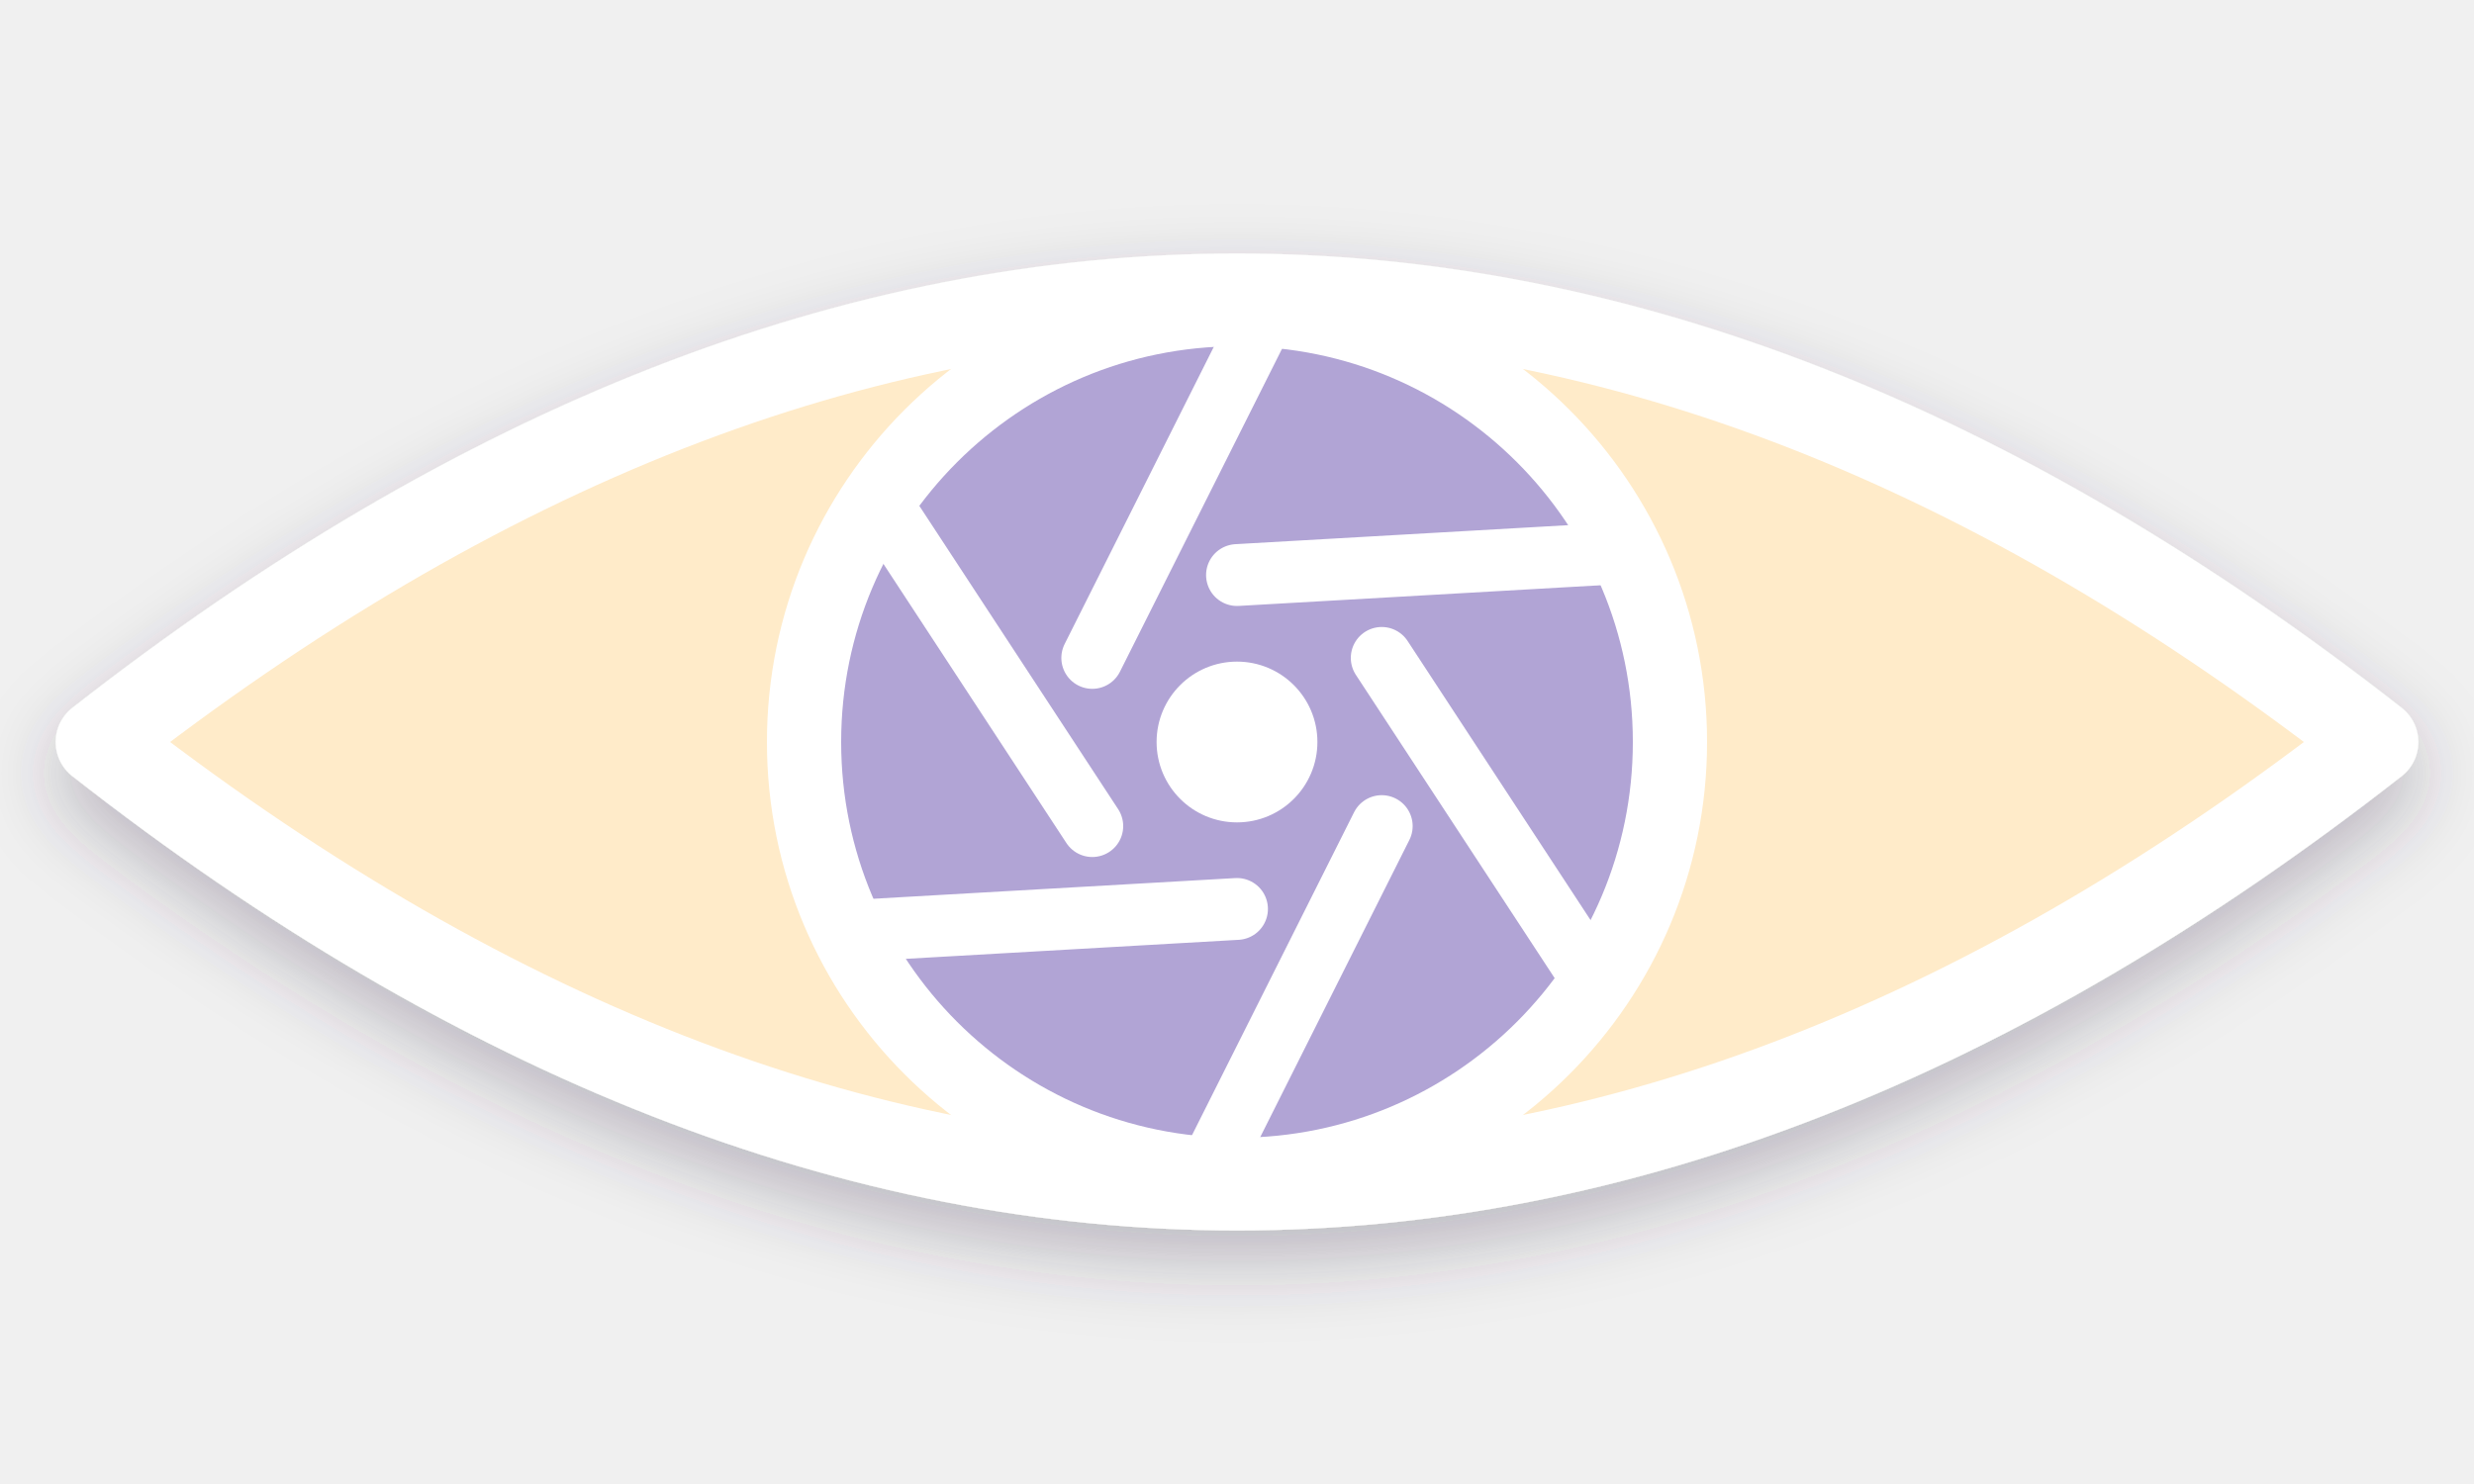
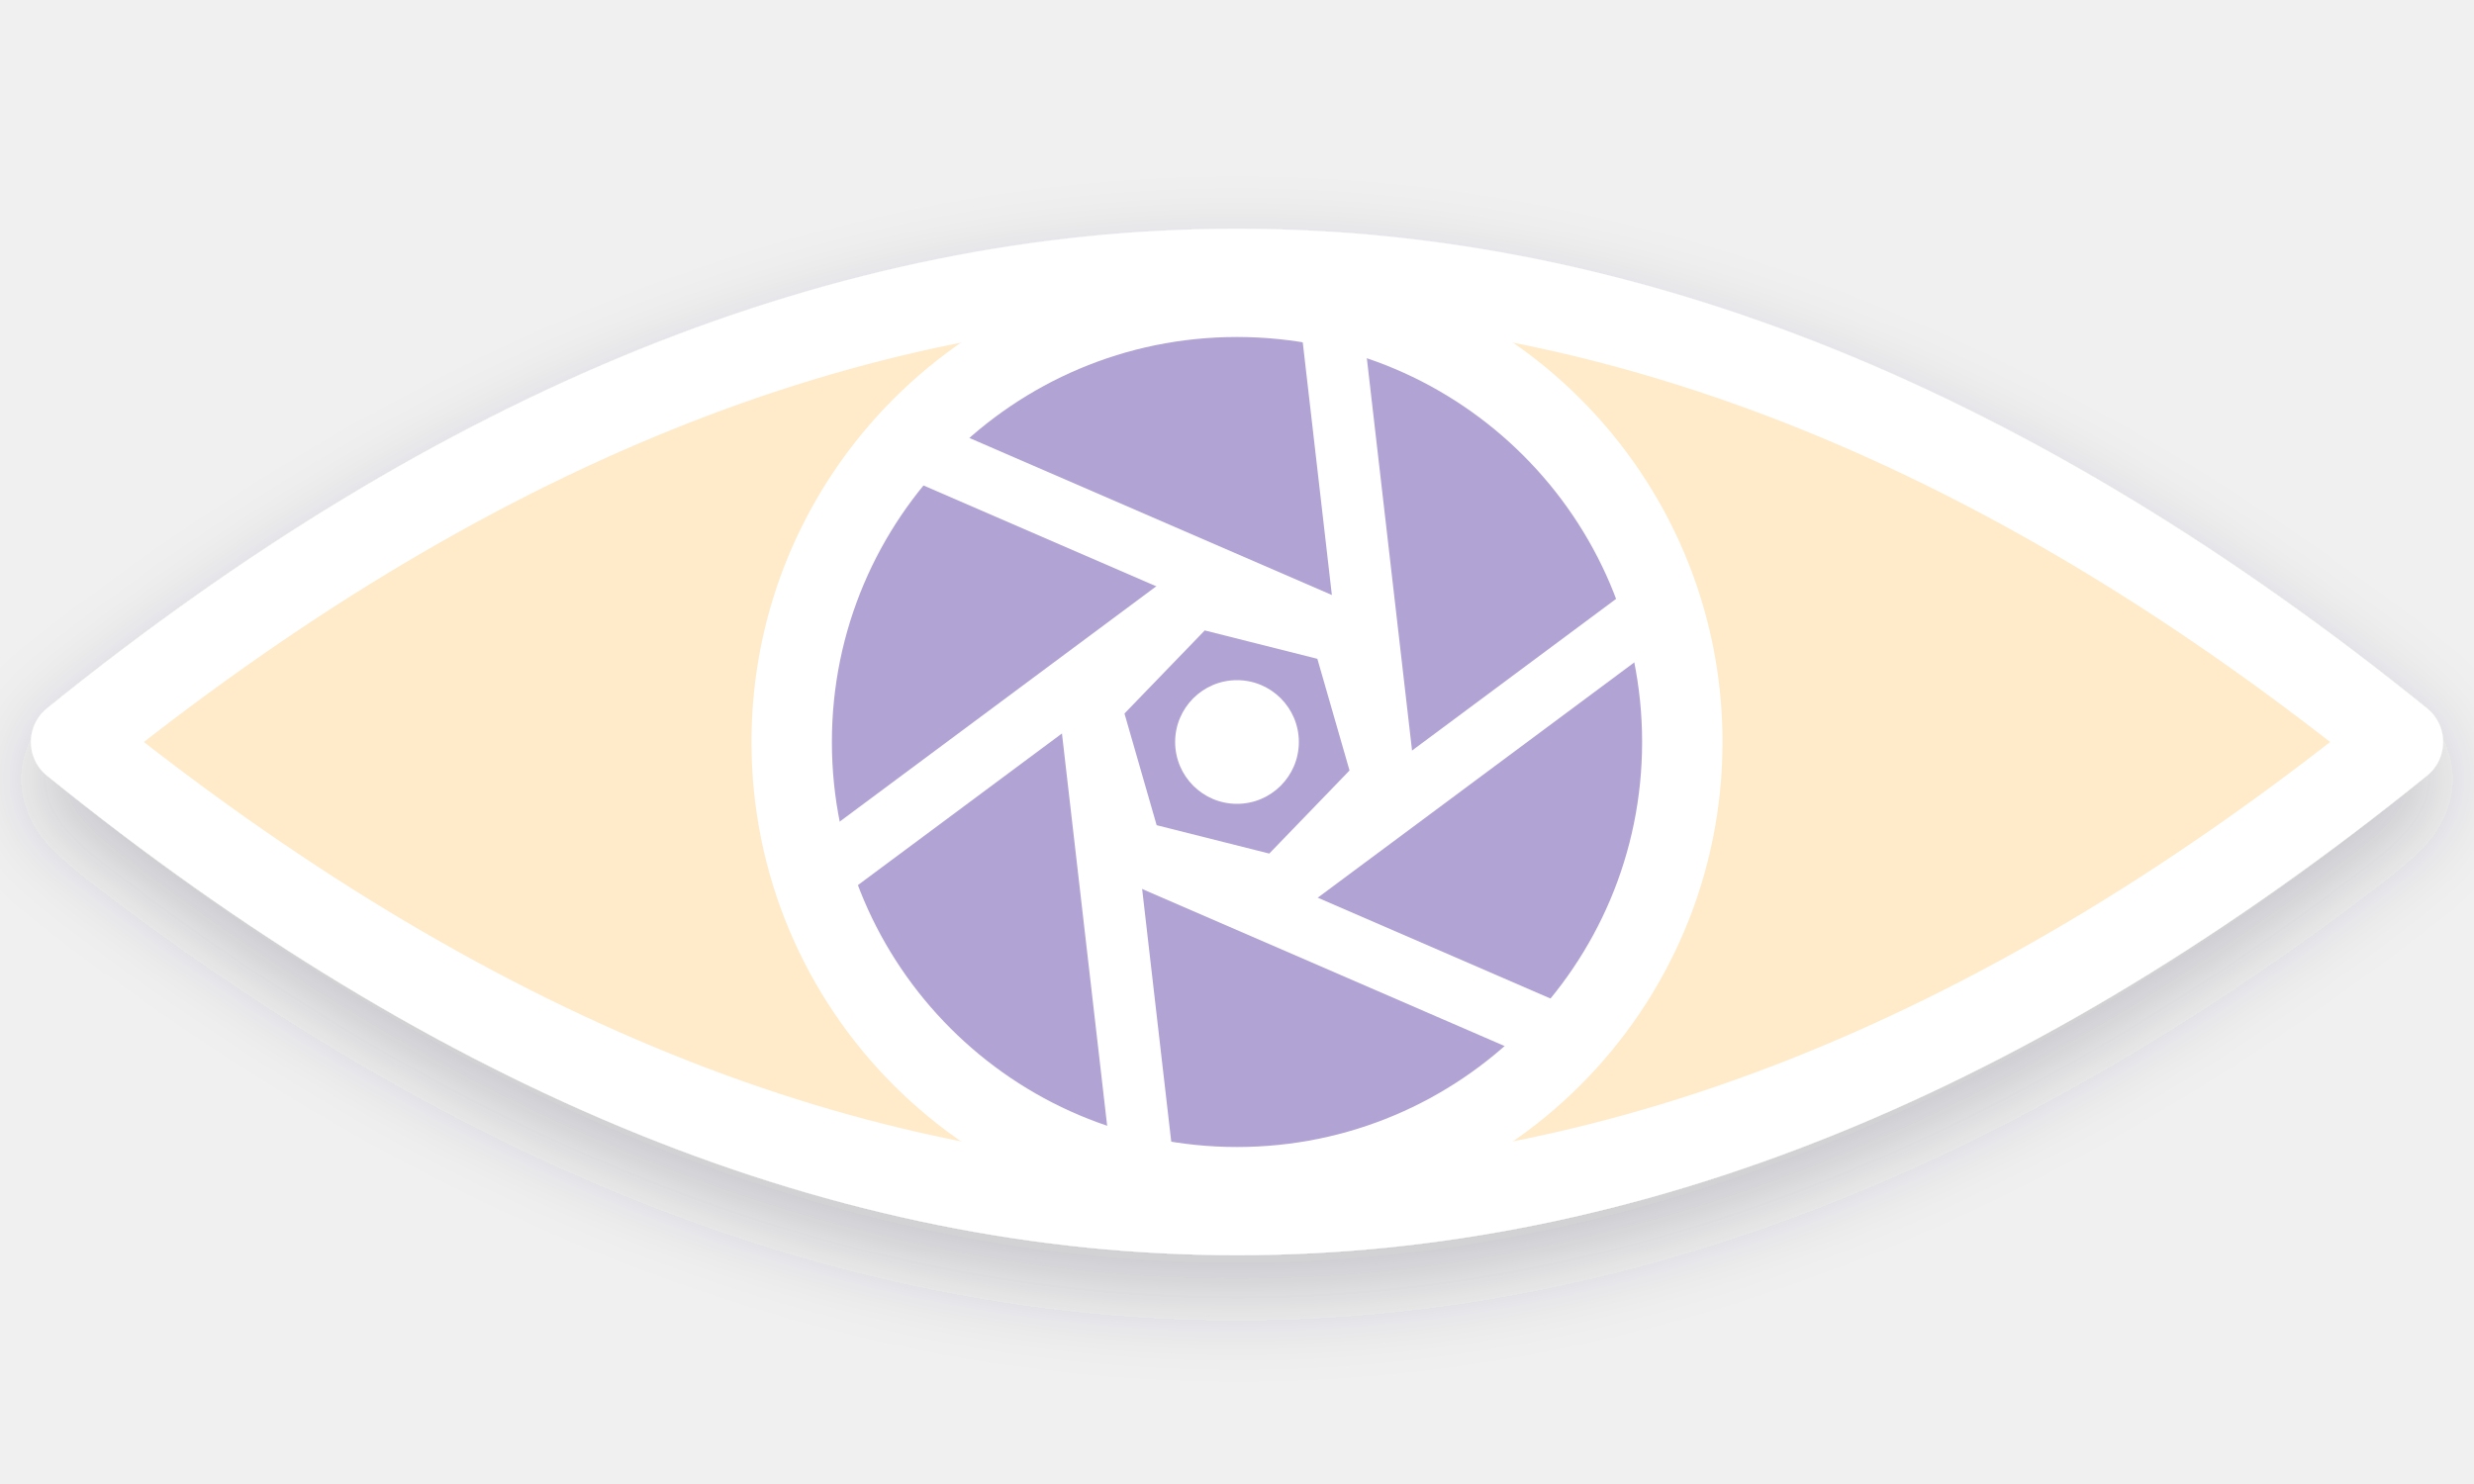
<svg xmlns="http://www.w3.org/2000/svg" viewBox="0 0 200 120" role="img" aria-label="De los Andes Estudio">
  <defs>
-     <filter id="softShadow" x="-20%" y="-20%" width="140%" height="140%">
-       <feDropShadow dx="0" dy="2.5" stdDeviation="3" flood-color="#3a2f4d" flood-opacity=".28" />
+     <filter id="softShadow" x="-25%" y="-25%" width="150%" height="150%">
+       <feDropShadow dx="0" dy="3" stdDeviation="3.5" flood-color="#3a2f4d" flood-opacity=".22" />
    </filter>
  </defs>
  <g filter="url(#softShadow)">
-     <path d="M 8 60 Q 100 -12 192 60 Q 100 132 8 60 Z" fill="#ffebc9" stroke="#ffffff" stroke-width="7" stroke-linejoin="round" />
-     <circle cx="100" cy="60" r="35" fill="#b1a4d5" stroke="#ffffff" stroke-width="6" />
-     <g stroke="#ffffff" stroke-width="5" stroke-linecap="round">
-       <line x1="100.0" y1="46.5" x2="131.5" y2="44.7" />
-       <line x1="111.7" y1="53.2" x2="129.0" y2="79.6" />
-       <line x1="111.7" y1="66.8" x2="97.6" y2="94.9" />
-       <line x1="100.0" y1="73.5" x2="68.5" y2="75.3" />
-       <line x1="88.3" y1="66.8" x2="71.0" y2="40.4" />
-       <line x1="88.3" y1="53.2" x2="102.4" y2="25.1" />
+     <path d="M 6 60 Q 100 -16 194 60 Q 100 136 6 60 Z" fill="#ffebc9" stroke="#ffffff" stroke-width="7" stroke-linejoin="round" />
+     <circle cx="100" cy="60" r="36" fill="#b1a4d5" stroke="#ffffff" stroke-width="6.5" />
+     <g stroke="#ffffff" stroke-width="5" stroke-linecap="round" stroke-linejoin="round">
+       <line x1="107.5" y1="24.8" x2="111.9" y2="63.0" />
+       <line x1="134.2" y1="48.9" x2="103.4" y2="71.8" />
+       <line x1="126.8" y1="84.1" x2="91.5" y2="68.8" />
+       <line x1="92.5" y1="95.2" x2="88.1" y2="57.0" />
+       <line x1="65.8" y1="71.1" x2="96.6" y2="48.2" />
+       <line x1="73.2" y1="35.9" x2="108.5" y2="51.2" />
+       <polygon points="111.9,63.0 103.4,71.8 91.5,68.8 88.1,57.0 96.6,48.2 108.5,51.2" fill="none" />
    </g>
-     <circle cx="100" cy="60" r="6.5" fill="#ffffff" />
+     <circle cx="100" cy="60" r="5" fill="#ffffff" />
  </g>
</svg>
